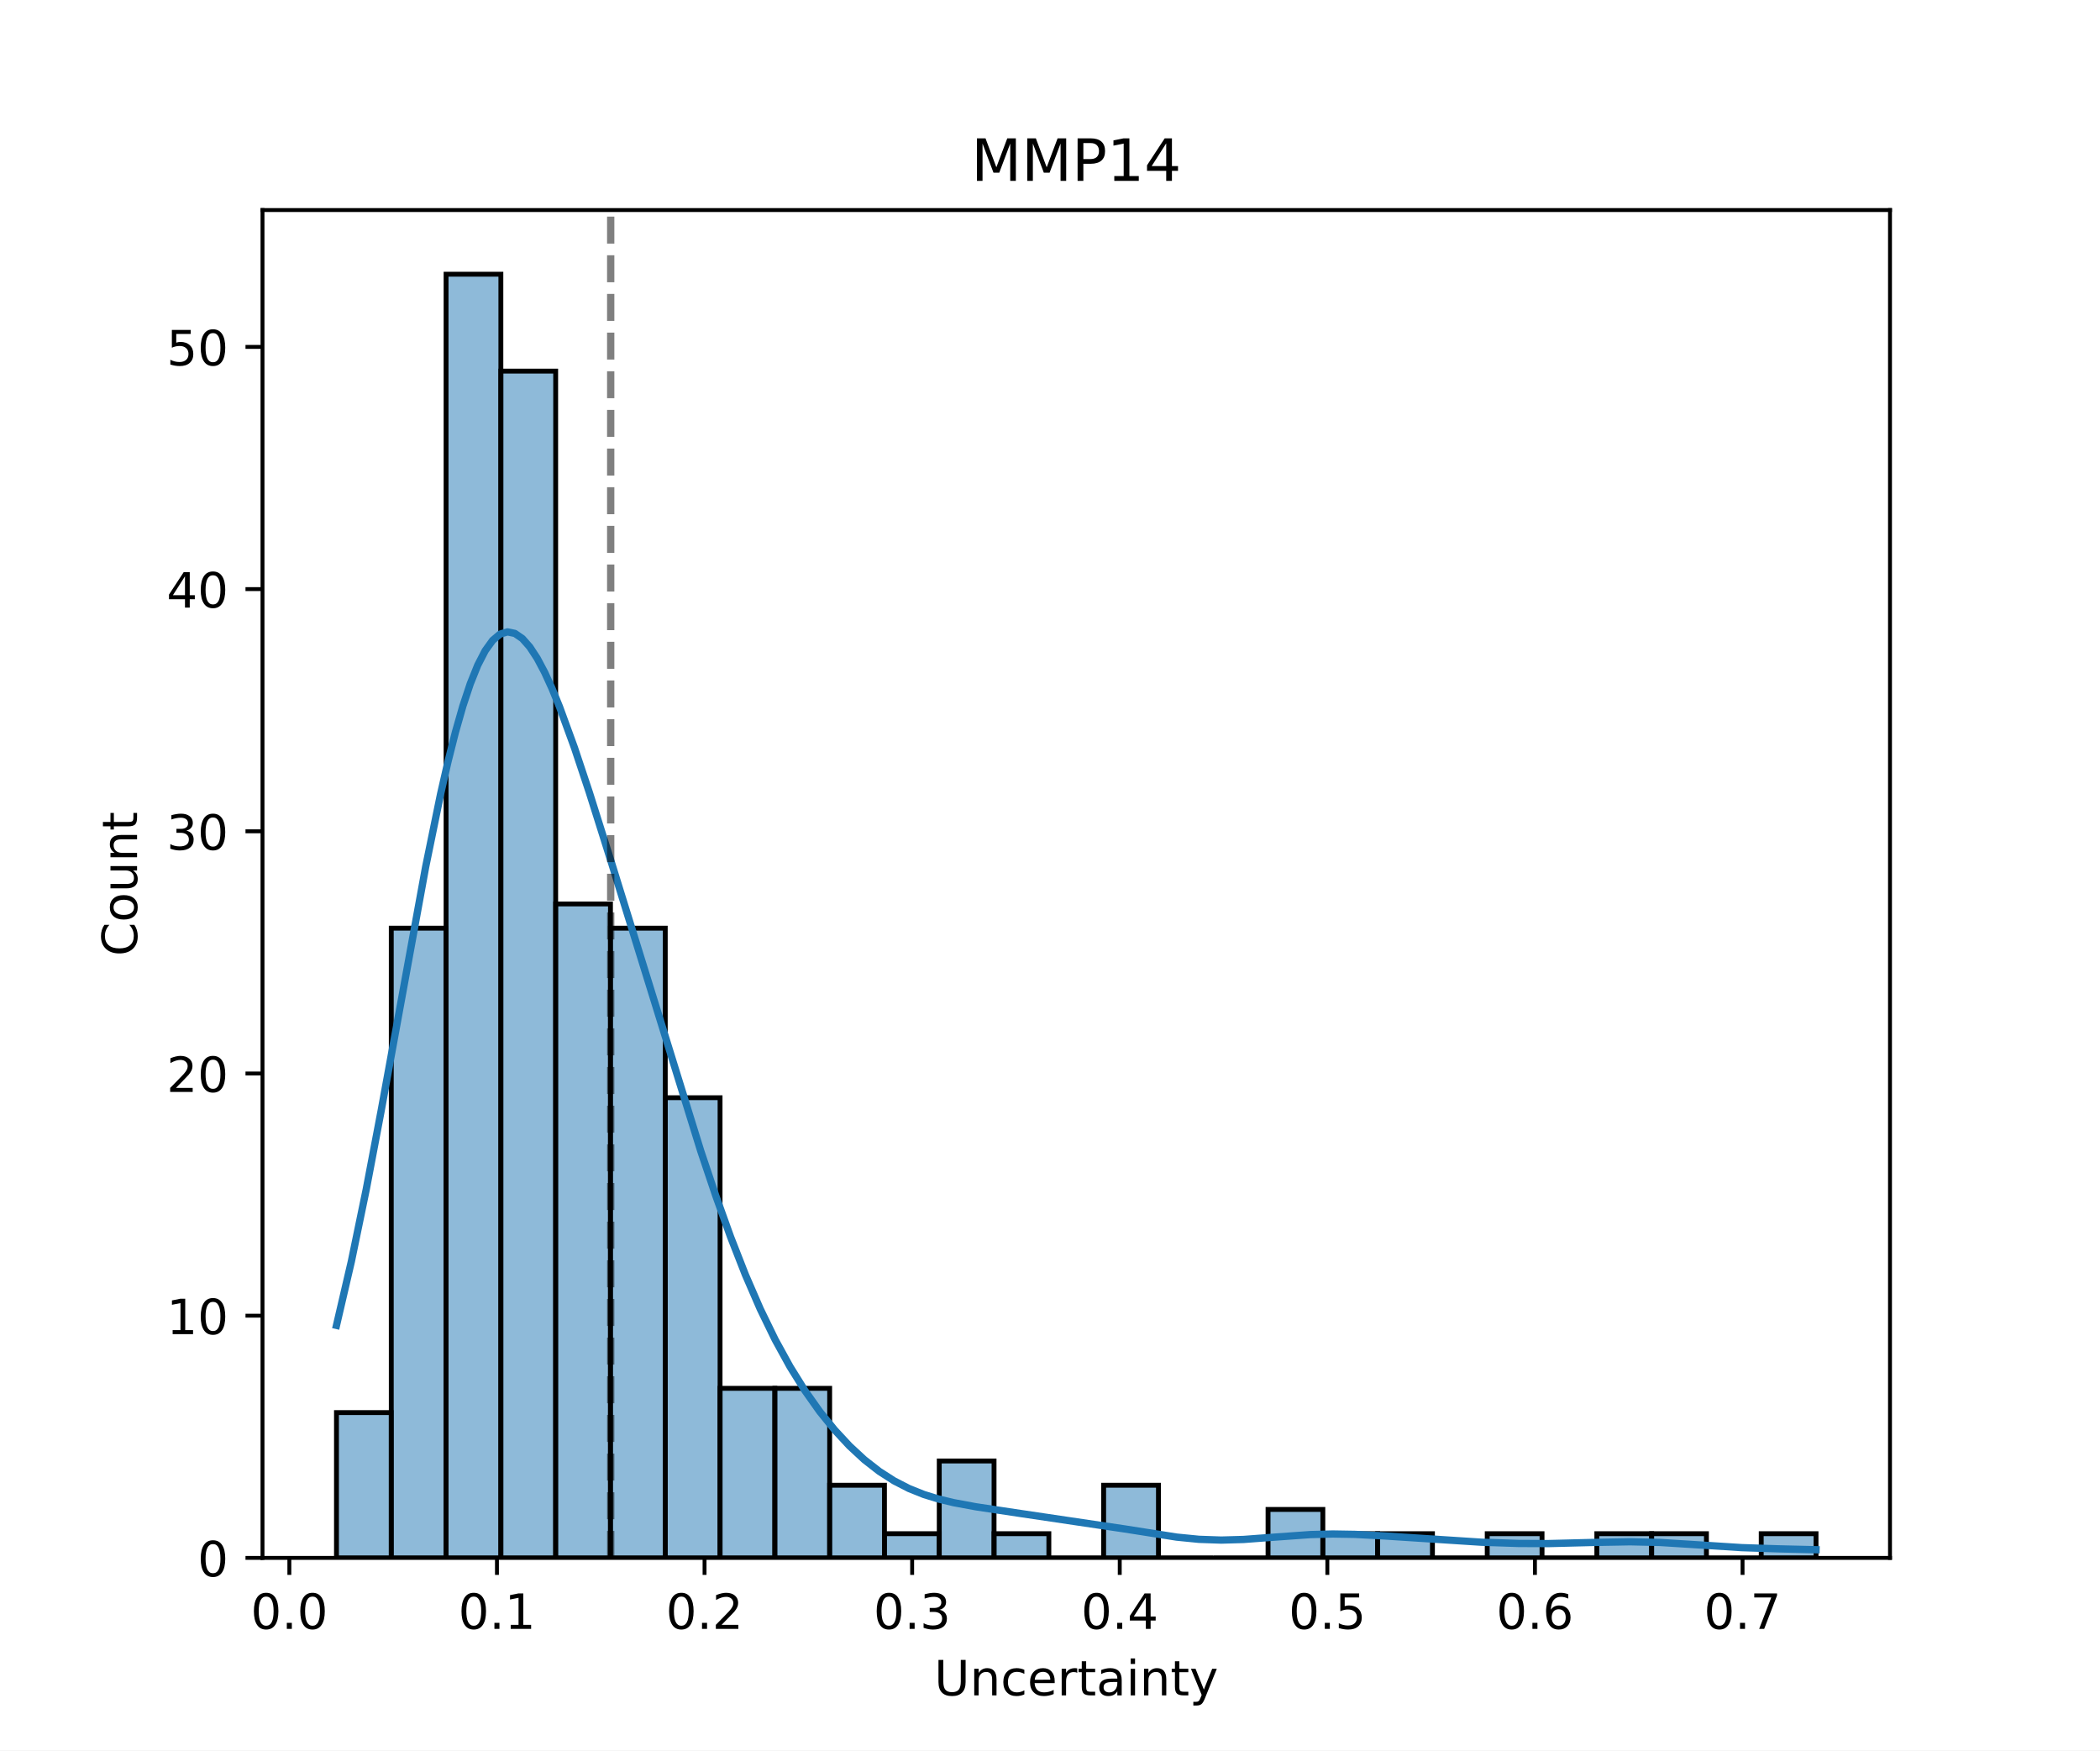
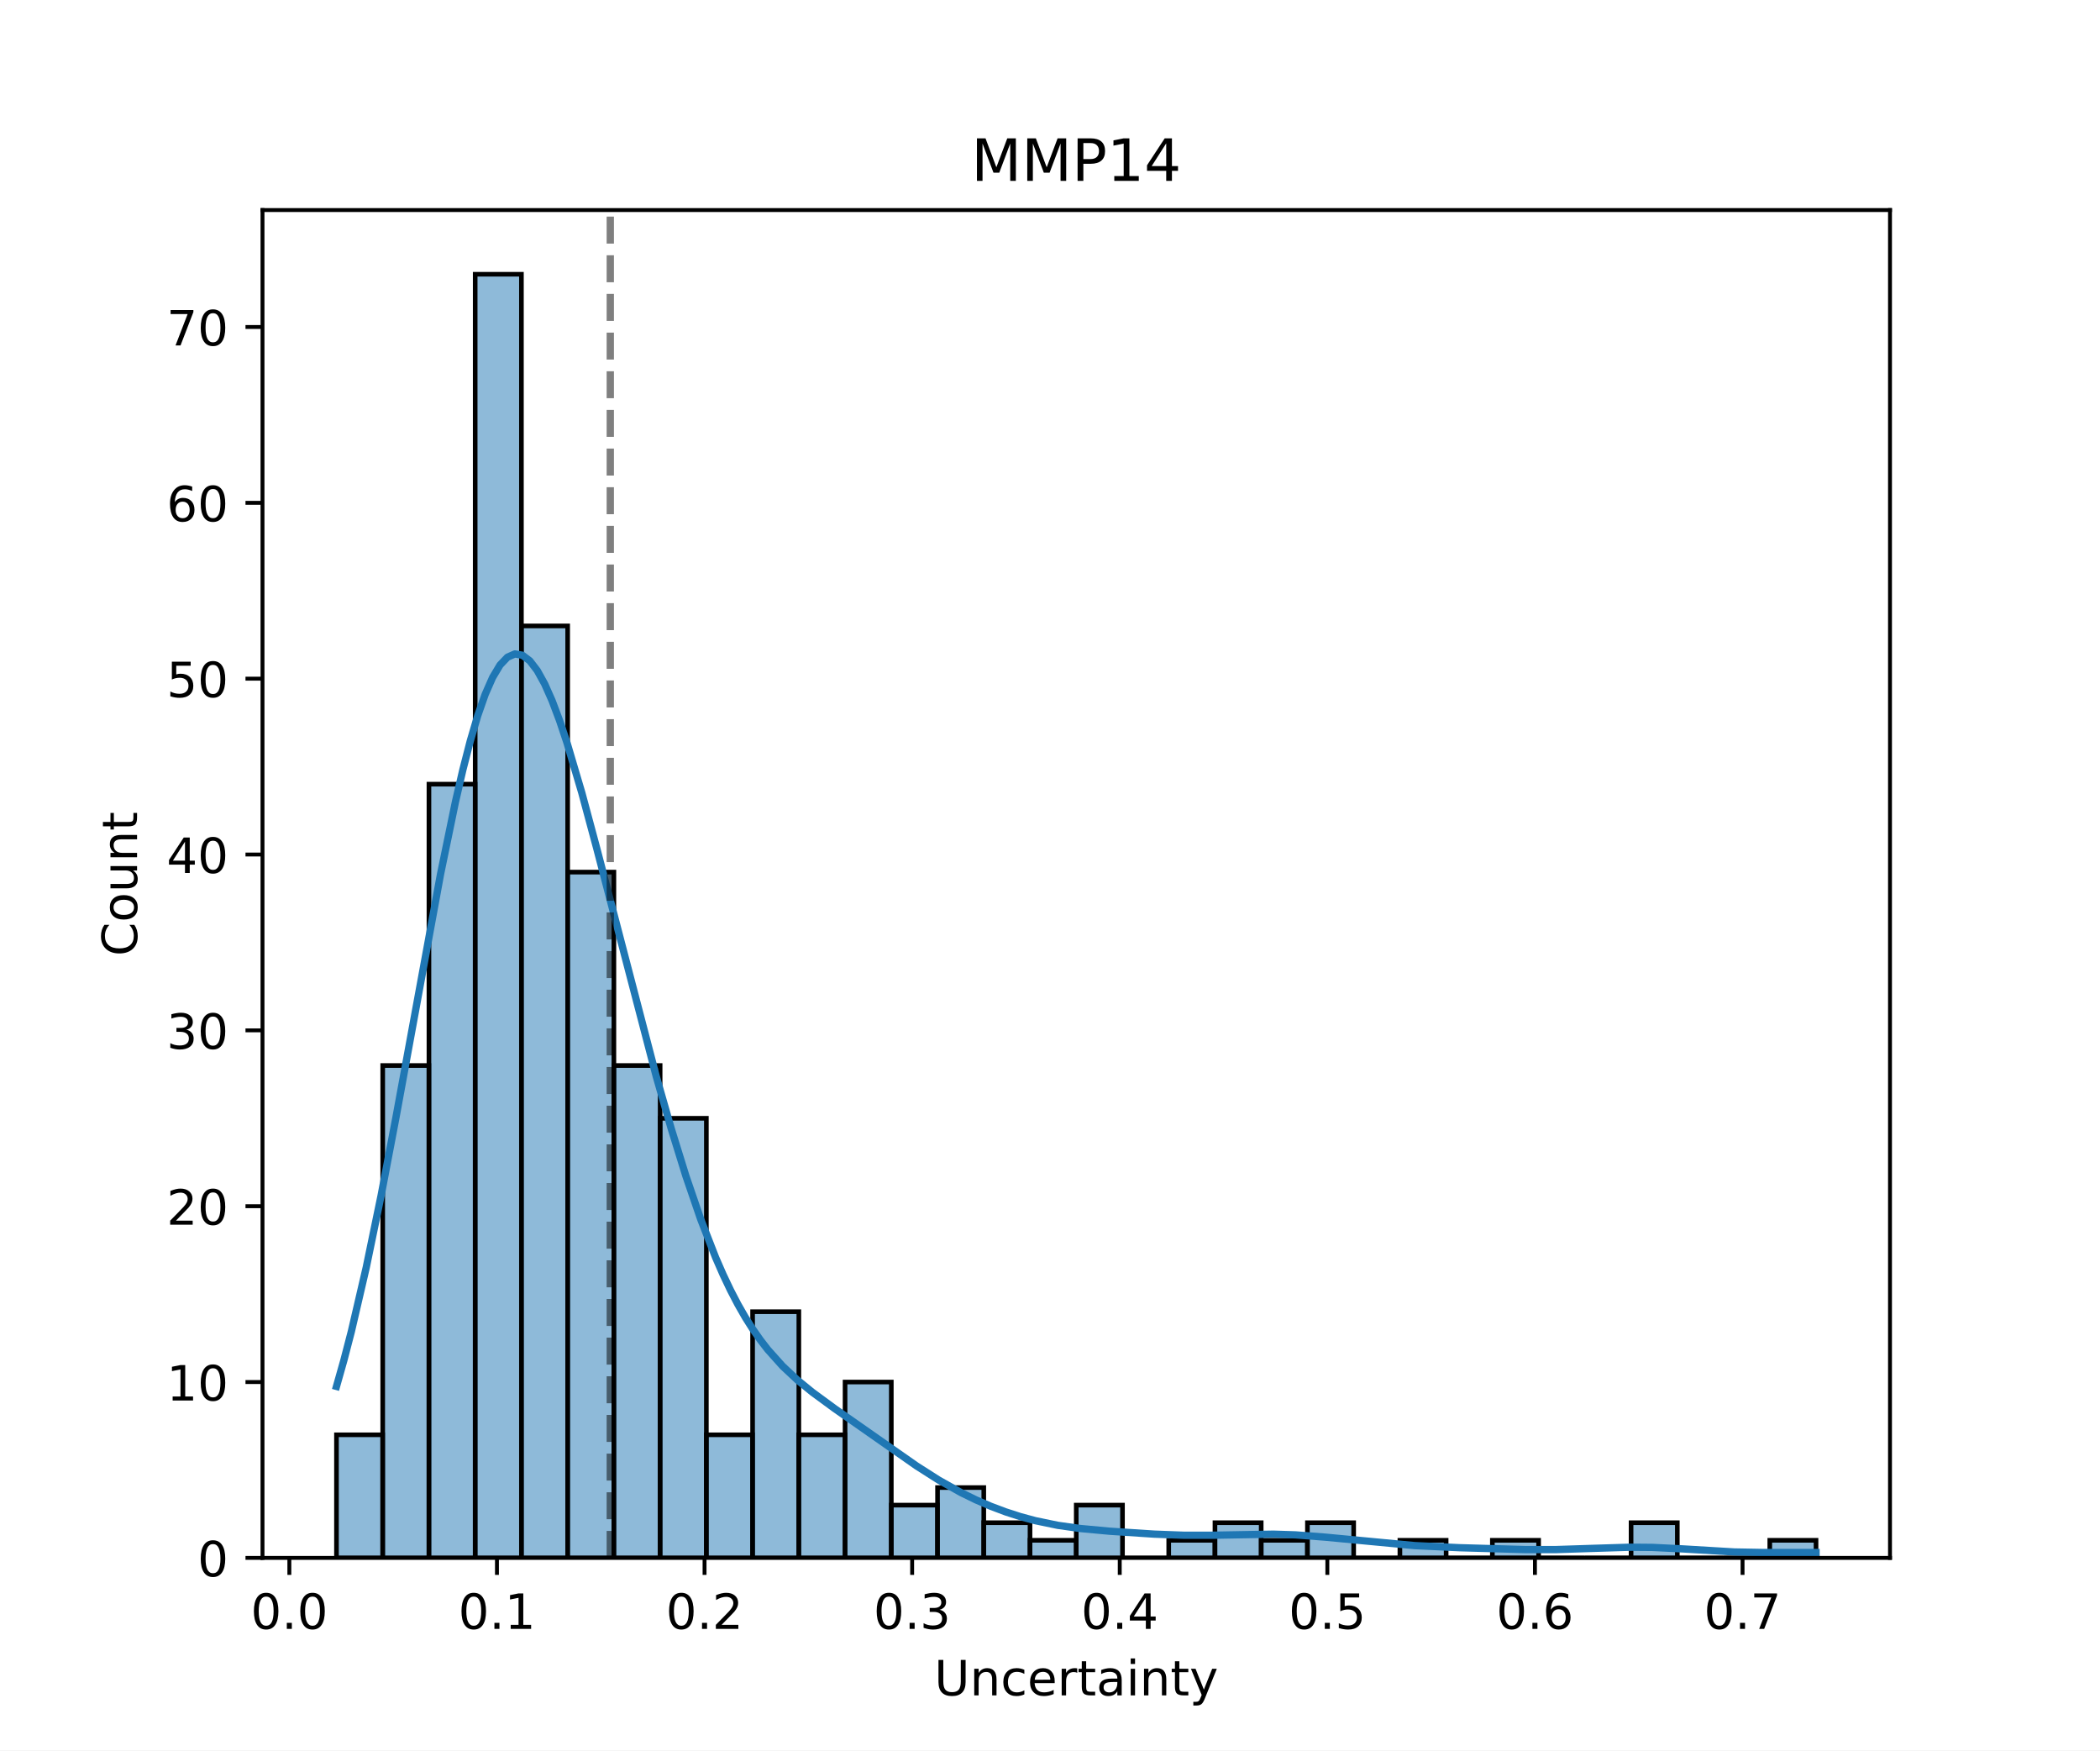
<svg xmlns="http://www.w3.org/2000/svg" xmlns:xlink="http://www.w3.org/1999/xlink" width="432pt" height="360pt" viewBox="0 0 432 360" version="1.1">
  <defs>
    <style type="text/css">*{stroke-linejoin: round; stroke-linecap: butt}</style>
  </defs>
  <g id="figure_1">
    <g id="patch_1">
      <path d="M 0 360  L 432 360  L 432 0  L 0 0  z " style="fill: #ffffff" />
    </g>
    <g id="axes_1">
      <g id="patch_2">
        <path d="M 54 320.4  L 388.8 320.4  L 388.8 43.2  L 54 43.2  z " style="fill: #ffffff" />
      </g>
      <g id="patch_3">
-         <path d="M 69.218 320.4  L 80.491 320.4  L 80.491 290.513  L 69.218 290.513  z " clip-path="url(#p282ab4bf42)" style="fill: #1f77b4; fill-opacity: 0.5; stroke: #000000; stroke-linejoin: miter" />
+         <path d="M 69.218 320.4  L 78.73 320.4  L 78.73 295.085  L 69.218 295.085  z " clip-path="url(#pe8df63bdbe)" style="fill: #1f77b4; fill-opacity: 0.5; stroke: #000000; stroke-width: 0.951; stroke-linejoin: miter" />
      </g>
      <g id="patch_4">
-         <path d="M 80.491 320.4  L 91.764 320.4  L 91.764 190.891  L 80.491 190.891  z " clip-path="url(#p282ab4bf42)" style="fill: #1f77b4; fill-opacity: 0.5; stroke: #000000; stroke-linejoin: miter" />
+         <path d="M 78.73 320.4  L 88.241 320.4  L 88.241 219.14  L 78.73 219.14  z " clip-path="url(#pe8df63bdbe)" style="fill: #1f77b4; fill-opacity: 0.5; stroke: #000000; stroke-width: 0.951; stroke-linejoin: miter" />
      </g>
      <g id="patch_5">
-         <path d="M 91.764 320.4  L 103.036 320.4  L 103.036 56.4  L 91.764 56.4  z " clip-path="url(#p282ab4bf42)" style="fill: #1f77b4; fill-opacity: 0.5; stroke: #000000; stroke-linejoin: miter" />
+         <path d="M 88.241 320.4  L 97.752 320.4  L 97.752 161.277  L 88.241 161.277  z " clip-path="url(#pe8df63bdbe)" style="fill: #1f77b4; fill-opacity: 0.5; stroke: #000000; stroke-width: 0.951; stroke-linejoin: miter" />
      </g>
      <g id="patch_6">
-         <path d="M 103.036 320.4  L 114.309 320.4  L 114.309 76.325  L 103.036 76.325  z " clip-path="url(#p282ab4bf42)" style="fill: #1f77b4; fill-opacity: 0.5; stroke: #000000; stroke-linejoin: miter" />
+         <path d="M 97.752 320.4  L 107.264 320.4  L 107.264 56.4  L 97.752 56.4  z " clip-path="url(#pe8df63bdbe)" style="fill: #1f77b4; fill-opacity: 0.5; stroke: #000000; stroke-width: 0.951; stroke-linejoin: miter" />
      </g>
      <g id="patch_7">
-         <path d="M 114.309 320.4  L 125.582 320.4  L 125.582 185.909  L 114.309 185.909  z " clip-path="url(#p282ab4bf42)" style="fill: #1f77b4; fill-opacity: 0.5; stroke: #000000; stroke-linejoin: miter" />
+         <path d="M 107.264 320.4  L 116.775 320.4  L 116.775 128.729  L 107.264 128.729  z " clip-path="url(#pe8df63bdbe)" style="fill: #1f77b4; fill-opacity: 0.5; stroke: #000000; stroke-width: 0.951; stroke-linejoin: miter" />
      </g>
      <g id="patch_8">
-         <path d="M 125.582 320.4  L 136.855 320.4  L 136.855 190.891  L 125.582 190.891  z " clip-path="url(#p282ab4bf42)" style="fill: #1f77b4; fill-opacity: 0.5; stroke: #000000; stroke-linejoin: miter" />
+         <path d="M 116.775 320.4  L 126.286 320.4  L 126.286 179.359  L 116.775 179.359  z " clip-path="url(#pe8df63bdbe)" style="fill: #1f77b4; fill-opacity: 0.5; stroke: #000000; stroke-width: 0.951; stroke-linejoin: miter" />
      </g>
      <g id="patch_9">
-         <path d="M 136.855 320.4  L 148.127 320.4  L 148.127 225.758  L 136.855 225.758  z " clip-path="url(#p282ab4bf42)" style="fill: #1f77b4; fill-opacity: 0.5; stroke: #000000; stroke-linejoin: miter" />
+         <path d="M 126.286 320.4  L 135.798 320.4  L 135.798 219.14  L 126.286 219.14  z " clip-path="url(#pe8df63bdbe)" style="fill: #1f77b4; fill-opacity: 0.5; stroke: #000000; stroke-width: 0.951; stroke-linejoin: miter" />
      </g>
      <g id="patch_10">
-         <path d="M 148.127 320.4  L 159.4 320.4  L 159.4 285.532  L 148.127 285.532  z " clip-path="url(#p282ab4bf42)" style="fill: #1f77b4; fill-opacity: 0.5; stroke: #000000; stroke-linejoin: miter" />
+         <path d="M 135.798 320.4  L 145.309 320.4  L 145.309 229.989  L 135.798 229.989  z " clip-path="url(#pe8df63bdbe)" style="fill: #1f77b4; fill-opacity: 0.5; stroke: #000000; stroke-width: 0.951; stroke-linejoin: miter" />
      </g>
      <g id="patch_11">
-         <path d="M 159.4 320.4  L 170.673 320.4  L 170.673 285.532  L 159.4 285.532  z " clip-path="url(#p282ab4bf42)" style="fill: #1f77b4; fill-opacity: 0.5; stroke: #000000; stroke-linejoin: miter" />
+         <path d="M 145.309 320.4  L 154.82 320.4  L 154.82 295.085  L 145.309 295.085  z " clip-path="url(#pe8df63bdbe)" style="fill: #1f77b4; fill-opacity: 0.5; stroke: #000000; stroke-width: 0.951; stroke-linejoin: miter" />
      </g>
      <g id="patch_12">
-         <path d="M 170.673 320.4  L 181.945 320.4  L 181.945 305.457  L 170.673 305.457  z " clip-path="url(#p282ab4bf42)" style="fill: #1f77b4; fill-opacity: 0.5; stroke: #000000; stroke-linejoin: miter" />
+         <path d="M 154.82 320.4  L 164.332 320.4  L 164.332 269.77  L 154.82 269.77  z " clip-path="url(#pe8df63bdbe)" style="fill: #1f77b4; fill-opacity: 0.5; stroke: #000000; stroke-width: 0.951; stroke-linejoin: miter" />
      </g>
      <g id="patch_13">
-         <path d="M 181.945 320.4  L 193.218 320.4  L 193.218 315.419  L 181.945 315.419  z " clip-path="url(#p282ab4bf42)" style="fill: #1f77b4; fill-opacity: 0.5; stroke: #000000; stroke-linejoin: miter" />
+         <path d="M 164.332 320.4  L 173.843 320.4  L 173.843 295.085  L 164.332 295.085  z " clip-path="url(#pe8df63bdbe)" style="fill: #1f77b4; fill-opacity: 0.5; stroke: #000000; stroke-width: 0.951; stroke-linejoin: miter" />
      </g>
      <g id="patch_14">
-         <path d="M 193.218 320.4  L 204.491 320.4  L 204.491 300.475  L 193.218 300.475  z " clip-path="url(#p282ab4bf42)" style="fill: #1f77b4; fill-opacity: 0.5; stroke: #000000; stroke-linejoin: miter" />
+         <path d="M 173.843 320.4  L 183.355 320.4  L 183.355 284.236  L 173.843 284.236  z " clip-path="url(#pe8df63bdbe)" style="fill: #1f77b4; fill-opacity: 0.5; stroke: #000000; stroke-width: 0.951; stroke-linejoin: miter" />
      </g>
      <g id="patch_15">
-         <path d="M 204.491 320.4  L 215.764 320.4  L 215.764 315.419  L 204.491 315.419  z " clip-path="url(#p282ab4bf42)" style="fill: #1f77b4; fill-opacity: 0.5; stroke: #000000; stroke-linejoin: miter" />
+         <path d="M 183.355 320.4  L 192.866 320.4  L 192.866 309.551  L 183.355 309.551  z " clip-path="url(#pe8df63bdbe)" style="fill: #1f77b4; fill-opacity: 0.5; stroke: #000000; stroke-width: 0.951; stroke-linejoin: miter" />
      </g>
      <g id="patch_16">
-         <path d="M 215.764 320.4  L 227.036 320.4  L 227.036 320.4  L 215.764 320.4  z " clip-path="url(#p282ab4bf42)" style="fill: #1f77b4; fill-opacity: 0.5; stroke: #000000; stroke-linejoin: miter" />
+         <path d="M 192.866 320.4  L 202.377 320.4  L 202.377 305.934  L 192.866 305.934  z " clip-path="url(#pe8df63bdbe)" style="fill: #1f77b4; fill-opacity: 0.5; stroke: #000000; stroke-width: 0.951; stroke-linejoin: miter" />
      </g>
      <g id="patch_17">
-         <path d="M 227.036 320.4  L 238.309 320.4  L 238.309 305.457  L 227.036 305.457  z " clip-path="url(#p282ab4bf42)" style="fill: #1f77b4; fill-opacity: 0.5; stroke: #000000; stroke-linejoin: miter" />
+         <path d="M 202.377 320.4  L 211.889 320.4  L 211.889 313.167  L 202.377 313.167  z " clip-path="url(#pe8df63bdbe)" style="fill: #1f77b4; fill-opacity: 0.5; stroke: #000000; stroke-width: 0.951; stroke-linejoin: miter" />
      </g>
      <g id="patch_18">
-         <path d="M 238.309 320.4  L 249.582 320.4  L 249.582 320.4  L 238.309 320.4  z " clip-path="url(#p282ab4bf42)" style="fill: #1f77b4; fill-opacity: 0.5; stroke: #000000; stroke-linejoin: miter" />
+         <path d="M 211.889 320.4  L 221.4 320.4  L 221.4 316.784  L 211.889 316.784  z " clip-path="url(#pe8df63bdbe)" style="fill: #1f77b4; fill-opacity: 0.5; stroke: #000000; stroke-width: 0.951; stroke-linejoin: miter" />
      </g>
      <g id="patch_19">
-         <path d="M 249.582 320.4  L 260.855 320.4  L 260.855 320.4  L 249.582 320.4  z " clip-path="url(#p282ab4bf42)" style="fill: #1f77b4; fill-opacity: 0.5; stroke: #000000; stroke-linejoin: miter" />
+         <path d="M 221.4 320.4  L 230.911 320.4  L 230.911 309.551  L 221.4 309.551  z " clip-path="url(#pe8df63bdbe)" style="fill: #1f77b4; fill-opacity: 0.5; stroke: #000000; stroke-width: 0.951; stroke-linejoin: miter" />
      </g>
      <g id="patch_20">
-         <path d="M 260.855 320.4  L 272.127 320.4  L 272.127 310.438  L 260.855 310.438  z " clip-path="url(#p282ab4bf42)" style="fill: #1f77b4; fill-opacity: 0.5; stroke: #000000; stroke-linejoin: miter" />
+         <path d="M 230.911 320.4  L 240.423 320.4  L 240.423 320.4  L 230.911 320.4  z " clip-path="url(#pe8df63bdbe)" style="fill: #1f77b4; fill-opacity: 0.5; stroke: #000000; stroke-width: 0.951; stroke-linejoin: miter" />
      </g>
      <g id="patch_21">
-         <path d="M 272.127 320.4  L 283.4 320.4  L 283.4 315.419  L 272.127 315.419  z " clip-path="url(#p282ab4bf42)" style="fill: #1f77b4; fill-opacity: 0.5; stroke: #000000; stroke-linejoin: miter" />
+         <path d="M 240.423 320.4  L 249.934 320.4  L 249.934 316.784  L 240.423 316.784  z " clip-path="url(#pe8df63bdbe)" style="fill: #1f77b4; fill-opacity: 0.5; stroke: #000000; stroke-width: 0.951; stroke-linejoin: miter" />
      </g>
      <g id="patch_22">
-         <path d="M 283.4 320.4  L 294.673 320.4  L 294.673 315.419  L 283.4 315.419  z " clip-path="url(#p282ab4bf42)" style="fill: #1f77b4; fill-opacity: 0.5; stroke: #000000; stroke-linejoin: miter" />
+         <path d="M 249.934 320.4  L 259.445 320.4  L 259.445 313.167  L 249.934 313.167  z " clip-path="url(#pe8df63bdbe)" style="fill: #1f77b4; fill-opacity: 0.5; stroke: #000000; stroke-width: 0.951; stroke-linejoin: miter" />
      </g>
      <g id="patch_23">
-         <path d="M 294.673 320.4  L 305.945 320.4  L 305.945 320.4  L 294.673 320.4  z " clip-path="url(#p282ab4bf42)" style="fill: #1f77b4; fill-opacity: 0.5; stroke: #000000; stroke-linejoin: miter" />
+         <path d="M 259.445 320.4  L 268.957 320.4  L 268.957 316.784  L 259.445 316.784  z " clip-path="url(#pe8df63bdbe)" style="fill: #1f77b4; fill-opacity: 0.5; stroke: #000000; stroke-width: 0.951; stroke-linejoin: miter" />
      </g>
      <g id="patch_24">
-         <path d="M 305.945 320.4  L 317.218 320.4  L 317.218 315.419  L 305.945 315.419  z " clip-path="url(#p282ab4bf42)" style="fill: #1f77b4; fill-opacity: 0.5; stroke: #000000; stroke-linejoin: miter" />
+         <path d="M 268.957 320.4  L 278.468 320.4  L 278.468 313.167  L 268.957 313.167  z " clip-path="url(#pe8df63bdbe)" style="fill: #1f77b4; fill-opacity: 0.5; stroke: #000000; stroke-width: 0.951; stroke-linejoin: miter" />
      </g>
      <g id="patch_25">
-         <path d="M 317.218 320.4  L 328.491 320.4  L 328.491 320.4  L 317.218 320.4  z " clip-path="url(#p282ab4bf42)" style="fill: #1f77b4; fill-opacity: 0.5; stroke: #000000; stroke-linejoin: miter" />
+         <path d="M 278.468 320.4  L 287.98 320.4  L 287.98 320.4  L 278.468 320.4  z " clip-path="url(#pe8df63bdbe)" style="fill: #1f77b4; fill-opacity: 0.5; stroke: #000000; stroke-width: 0.951; stroke-linejoin: miter" />
      </g>
      <g id="patch_26">
-         <path d="M 328.491 320.4  L 339.764 320.4  L 339.764 315.419  L 328.491 315.419  z " clip-path="url(#p282ab4bf42)" style="fill: #1f77b4; fill-opacity: 0.5; stroke: #000000; stroke-linejoin: miter" />
+         <path d="M 287.98 320.4  L 297.491 320.4  L 297.491 316.784  L 287.98 316.784  z " clip-path="url(#pe8df63bdbe)" style="fill: #1f77b4; fill-opacity: 0.5; stroke: #000000; stroke-width: 0.951; stroke-linejoin: miter" />
      </g>
      <g id="patch_27">
-         <path d="M 339.764 320.4  L 351.036 320.4  L 351.036 315.419  L 339.764 315.419  z " clip-path="url(#p282ab4bf42)" style="fill: #1f77b4; fill-opacity: 0.5; stroke: #000000; stroke-linejoin: miter" />
+         <path d="M 297.491 320.4  L 307.002 320.4  L 307.002 320.4  L 297.491 320.4  z " clip-path="url(#pe8df63bdbe)" style="fill: #1f77b4; fill-opacity: 0.5; stroke: #000000; stroke-width: 0.951; stroke-linejoin: miter" />
      </g>
      <g id="patch_28">
-         <path d="M 351.036 320.4  L 362.309 320.4  L 362.309 320.4  L 351.036 320.4  z " clip-path="url(#p282ab4bf42)" style="fill: #1f77b4; fill-opacity: 0.5; stroke: #000000; stroke-linejoin: miter" />
+         <path d="M 307.002 320.4  L 316.514 320.4  L 316.514 316.784  L 307.002 316.784  z " clip-path="url(#pe8df63bdbe)" style="fill: #1f77b4; fill-opacity: 0.5; stroke: #000000; stroke-width: 0.951; stroke-linejoin: miter" />
      </g>
      <g id="patch_29">
-         <path d="M 362.309 320.4  L 373.582 320.4  L 373.582 315.419  L 362.309 315.419  z " clip-path="url(#p282ab4bf42)" style="fill: #1f77b4; fill-opacity: 0.5; stroke: #000000; stroke-linejoin: miter" />
+         <path d="M 316.514 320.4  L 326.025 320.4  L 326.025 320.4  L 316.514 320.4  z " clip-path="url(#pe8df63bdbe)" style="fill: #1f77b4; fill-opacity: 0.5; stroke: #000000; stroke-width: 0.951; stroke-linejoin: miter" />
+       </g>
+       <g id="patch_30">
+         <path d="M 326.025 320.4  L 335.536 320.4  L 335.536 320.4  L 326.025 320.4  z " clip-path="url(#pe8df63bdbe)" style="fill: #1f77b4; fill-opacity: 0.5; stroke: #000000; stroke-width: 0.951; stroke-linejoin: miter" />
+       </g>
+       <g id="patch_31">
+         <path d="M 335.536 320.4  L 345.048 320.4  L 345.048 313.167  L 335.536 313.167  z " clip-path="url(#pe8df63bdbe)" style="fill: #1f77b4; fill-opacity: 0.5; stroke: #000000; stroke-width: 0.951; stroke-linejoin: miter" />
+       </g>
+       <g id="patch_32">
+         <path d="M 345.048 320.4  L 354.559 320.4  L 354.559 320.4  L 345.048 320.4  z " clip-path="url(#pe8df63bdbe)" style="fill: #1f77b4; fill-opacity: 0.5; stroke: #000000; stroke-width: 0.951; stroke-linejoin: miter" />
+       </g>
+       <g id="patch_33">
+         <path d="M 354.559 320.4  L 364.07 320.4  L 364.07 320.4  L 354.559 320.4  z " clip-path="url(#pe8df63bdbe)" style="fill: #1f77b4; fill-opacity: 0.5; stroke: #000000; stroke-width: 0.951; stroke-linejoin: miter" />
+       </g>
+       <g id="patch_34">
+         <path d="M 364.07 320.4  L 373.582 320.4  L 373.582 316.784  L 364.07 316.784  z " clip-path="url(#pe8df63bdbe)" style="fill: #1f77b4; fill-opacity: 0.5; stroke: #000000; stroke-width: 0.951; stroke-linejoin: miter" />
      </g>
      <g id="matplotlib.axis_1">
        <g id="xtick_1">
          <g id="line2d_1">
            <defs>
-               <path id="m0004b522f9" d="M 0 0  L 0 3.5  " style="stroke: #000000; stroke-width: 0.8" />
+               <path id="m08db5b2765" d="M 0 0  L 0 3.5  " style="stroke: #000000; stroke-width: 0.8" />
            </defs>
            <g>
-               <use xlink:href="#m0004b522f9" x="59.524" y="320.4" style="stroke: #000000; stroke-width: 0.8" />
+               <use xlink:href="#m08db5b2765" x="59.524" y="320.4" style="stroke: #000000; stroke-width: 0.8" />
            </g>
          </g>
          <g id="text_1">
            <g transform="translate(51.57226 334.9984) scale(0.1 -0.1)">
              <defs>
                <path id="DejaVuSans-30" d="M 2034 4250  Q 1547 4250 1301 3770  Q 1056 3291 1056 2328  Q 1056 1369 1301 889  Q 1547 409 2034 409  Q 2525 409 2770 889  Q 3016 1369 3016 2328  Q 3016 3291 2770 3770  Q 2525 4250 2034 4250  z M 2034 4750  Q 2819 4750 3233 4129  Q 3647 3509 3647 2328  Q 3647 1150 3233 529  Q 2819 -91 2034 -91  Q 1250 -91 836 529  Q 422 1150 422 2328  Q 422 3509 836 4129  Q 1250 4750 2034 4750  z " transform="scale(0.015625)" />
                <path id="DejaVuSans-2e" d="M 684 794  L 1344 794  L 1344 0  L 684 0  L 684 794  z " transform="scale(0.015625)" />
              </defs>
              <use xlink:href="#DejaVuSans-30" />
              <use xlink:href="#DejaVuSans-2e" transform="translate(63.62305 0)" />
              <use xlink:href="#DejaVuSans-30" transform="translate(95.41016 0)" />
            </g>
          </g>
        </g>
        <g id="xtick_2">
          <g id="line2d_2">
            <g>
-               <use xlink:href="#m0004b522f9" x="102.23" y="320.4" style="stroke: #000000; stroke-width: 0.8" />
+               <use xlink:href="#m08db5b2765" x="102.23" y="320.4" style="stroke: #000000; stroke-width: 0.8" />
            </g>
          </g>
          <g id="text_2">
            <g transform="translate(94.27837 334.9984) scale(0.1 -0.1)">
              <defs>
                <path id="DejaVuSans-31" d="M 794 531  L 1825 531  L 1825 4091  L 703 3866  L 703 4441  L 1819 4666  L 2450 4666  L 2450 531  L 3481 531  L 3481 0  L 794 0  L 794 531  z " transform="scale(0.015625)" />
              </defs>
              <use xlink:href="#DejaVuSans-30" />
              <use xlink:href="#DejaVuSans-2e" transform="translate(63.62305 0)" />
              <use xlink:href="#DejaVuSans-31" transform="translate(95.41016 0)" />
            </g>
          </g>
        </g>
        <g id="xtick_3">
          <g id="line2d_3">
            <g>
-               <use xlink:href="#m0004b522f9" x="144.936" y="320.4" style="stroke: #000000; stroke-width: 0.8" />
+               <use xlink:href="#m08db5b2765" x="144.936" y="320.4" style="stroke: #000000; stroke-width: 0.8" />
            </g>
          </g>
          <g id="text_3">
            <g transform="translate(136.9845 334.9984) scale(0.1 -0.1)">
              <defs>
                <path id="DejaVuSans-32" d="M 1228 531  L 3431 531  L 3431 0  L 469 0  L 469 531  Q 828 903 1448 1529  Q 2069 2156 2228 2338  Q 2531 2678 2651 2914  Q 2772 3150 2772 3378  Q 2772 3750 2511 3984  Q 2250 4219 1831 4219  Q 1534 4219 1204 4116  Q 875 4013 500 3803  L 500 4441  Q 881 4594 1212 4672  Q 1544 4750 1819 4750  Q 2544 4750 2975 4387  Q 3406 4025 3406 3419  Q 3406 3131 3298 2873  Q 3191 2616 2906 2266  Q 2828 2175 2409 1742  Q 1991 1309 1228 531  z " transform="scale(0.015625)" />
              </defs>
              <use xlink:href="#DejaVuSans-30" />
              <use xlink:href="#DejaVuSans-2e" transform="translate(63.62305 0)" />
              <use xlink:href="#DejaVuSans-32" transform="translate(95.41016 0)" />
            </g>
          </g>
        </g>
        <g id="xtick_4">
          <g id="line2d_4">
            <g>
-               <use xlink:href="#m0004b522f9" x="187.642" y="320.4" style="stroke: #000000; stroke-width: 0.8" />
+               <use xlink:href="#m08db5b2765" x="187.642" y="320.4" style="stroke: #000000; stroke-width: 0.8" />
            </g>
          </g>
          <g id="text_4">
            <g transform="translate(179.6906 334.9984) scale(0.1 -0.1)">
              <defs>
                <path id="DejaVuSans-33" d="M 2597 2516  Q 3050 2419 3304 2112  Q 3559 1806 3559 1356  Q 3559 666 3084 287  Q 2609 -91 1734 -91  Q 1441 -91 1130 -33  Q 819 25 488 141  L 488 750  Q 750 597 1062 519  Q 1375 441 1716 441  Q 2309 441 2620 675  Q 2931 909 2931 1356  Q 2931 1769 2642 2001  Q 2353 2234 1838 2234  L 1294 2234  L 1294 2753  L 1863 2753  Q 2328 2753 2575 2939  Q 2822 3125 2822 3475  Q 2822 3834 2567 4026  Q 2313 4219 1838 4219  Q 1578 4219 1281 4162  Q 984 4106 628 3988  L 628 4550  Q 988 4650 1302 4700  Q 1616 4750 1894 4750  Q 2613 4750 3031 4423  Q 3450 4097 3450 3541  Q 3450 3153 3228 2886  Q 3006 2619 2597 2516  z " transform="scale(0.015625)" />
              </defs>
              <use xlink:href="#DejaVuSans-30" />
              <use xlink:href="#DejaVuSans-2e" transform="translate(63.62305 0)" />
              <use xlink:href="#DejaVuSans-33" transform="translate(95.41016 0)" />
            </g>
          </g>
        </g>
        <g id="xtick_5">
          <g id="line2d_5">
            <g>
-               <use xlink:href="#m0004b522f9" x="230.348" y="320.4" style="stroke: #000000; stroke-width: 0.8" />
+               <use xlink:href="#m08db5b2765" x="230.348" y="320.4" style="stroke: #000000; stroke-width: 0.8" />
            </g>
          </g>
          <g id="text_5">
            <g transform="translate(222.3967 334.9984) scale(0.1 -0.1)">
              <defs>
                <path id="DejaVuSans-34" d="M 2419 4116  L 825 1625  L 2419 1625  L 2419 4116  z M 2253 4666  L 3047 4666  L 3047 1625  L 3713 1625  L 3713 1100  L 3047 1100  L 3047 0  L 2419 0  L 2419 1100  L 313 1100  L 313 1709  L 2253 4666  z " transform="scale(0.015625)" />
              </defs>
              <use xlink:href="#DejaVuSans-30" />
              <use xlink:href="#DejaVuSans-2e" transform="translate(63.62305 0)" />
              <use xlink:href="#DejaVuSans-34" transform="translate(95.41016 0)" />
            </g>
          </g>
        </g>
        <g id="xtick_6">
          <g id="line2d_6">
            <g>
-               <use xlink:href="#m0004b522f9" x="273.054" y="320.4" style="stroke: #000000; stroke-width: 0.8" />
+               <use xlink:href="#m08db5b2765" x="273.054" y="320.4" style="stroke: #000000; stroke-width: 0.8" />
            </g>
          </g>
          <g id="text_6">
            <g transform="translate(265.1028 334.9984) scale(0.1 -0.1)">
              <defs>
                <path id="DejaVuSans-35" d="M 691 4666  L 3169 4666  L 3169 4134  L 1269 4134  L 1269 2991  Q 1406 3038 1543 3061  Q 1681 3084 1819 3084  Q 2600 3084 3056 2656  Q 3513 2228 3513 1497  Q 3513 744 3044 326  Q 2575 -91 1722 -91  Q 1428 -91 1123 -41  Q 819 9 494 109  L 494 744  Q 775 591 1075 516  Q 1375 441 1709 441  Q 2250 441 2565 725  Q 2881 1009 2881 1497  Q 2881 1984 2565 2268  Q 2250 2553 1709 2553  Q 1456 2553 1204 2497  Q 953 2441 691 2322  L 691 4666  z " transform="scale(0.015625)" />
              </defs>
              <use xlink:href="#DejaVuSans-30" />
              <use xlink:href="#DejaVuSans-2e" transform="translate(63.62305 0)" />
              <use xlink:href="#DejaVuSans-35" transform="translate(95.41016 0)" />
            </g>
          </g>
        </g>
        <g id="xtick_7">
          <g id="line2d_7">
            <g>
-               <use xlink:href="#m0004b522f9" x="315.76" y="320.4" style="stroke: #000000; stroke-width: 0.8" />
+               <use xlink:href="#m08db5b2765" x="315.76" y="320.4" style="stroke: #000000; stroke-width: 0.8" />
            </g>
          </g>
          <g id="text_7">
            <g transform="translate(307.8089 334.9984) scale(0.1 -0.1)">
              <defs>
                <path id="DejaVuSans-36" d="M 2113 2584  Q 1688 2584 1439 2293  Q 1191 2003 1191 1497  Q 1191 994 1439 701  Q 1688 409 2113 409  Q 2538 409 2786 701  Q 3034 994 3034 1497  Q 3034 2003 2786 2293  Q 2538 2584 2113 2584  z M 3366 4563  L 3366 3988  Q 3128 4100 2886 4159  Q 2644 4219 2406 4219  Q 1781 4219 1451 3797  Q 1122 3375 1075 2522  Q 1259 2794 1537 2939  Q 1816 3084 2150 3084  Q 2853 3084 3261 2657  Q 3669 2231 3669 1497  Q 3669 778 3244 343  Q 2819 -91 2113 -91  Q 1303 -91 875 529  Q 447 1150 447 2328  Q 447 3434 972 4092  Q 1497 4750 2381 4750  Q 2619 4750 2861 4703  Q 3103 4656 3366 4563  z " transform="scale(0.015625)" />
              </defs>
              <use xlink:href="#DejaVuSans-30" />
              <use xlink:href="#DejaVuSans-2e" transform="translate(63.62305 0)" />
              <use xlink:href="#DejaVuSans-36" transform="translate(95.41016 0)" />
            </g>
          </g>
        </g>
        <g id="xtick_8">
          <g id="line2d_8">
            <g>
-               <use xlink:href="#m0004b522f9" x="358.467" y="320.4" style="stroke: #000000; stroke-width: 0.8" />
+               <use xlink:href="#m08db5b2765" x="358.467" y="320.4" style="stroke: #000000; stroke-width: 0.8" />
            </g>
          </g>
          <g id="text_8">
            <g transform="translate(350.515 334.9984) scale(0.1 -0.1)">
              <defs>
                <path id="DejaVuSans-37" d="M 525 4666  L 3525 4666  L 3525 4397  L 1831 0  L 1172 0  L 2766 4134  L 525 4134  L 525 4666  z " transform="scale(0.015625)" />
              </defs>
              <use xlink:href="#DejaVuSans-30" />
              <use xlink:href="#DejaVuSans-2e" transform="translate(63.62305 0)" />
              <use xlink:href="#DejaVuSans-37" transform="translate(95.41016 0)" />
            </g>
          </g>
        </g>
        <g id="text_9">
          <g transform="translate(192.1891 348.6766) scale(0.1 -0.1)">
            <defs>
              <path id="DejaVuSans-55" d="M 556 4666  L 1191 4666  L 1191 1831  Q 1191 1081 1462 751  Q 1734 422 2344 422  Q 2950 422 3222 751  Q 3494 1081 3494 1831  L 3494 4666  L 4128 4666  L 4128 1753  Q 4128 841 3676 375  Q 3225 -91 2344 -91  Q 1459 -91 1007 375  Q 556 841 556 1753  L 556 4666  z " transform="scale(0.015625)" />
              <path id="DejaVuSans-6e" d="M 3513 2113  L 3513 0  L 2938 0  L 2938 2094  Q 2938 2591 2744 2837  Q 2550 3084 2163 3084  Q 1697 3084 1428 2787  Q 1159 2491 1159 1978  L 1159 0  L 581 0  L 581 3500  L 1159 3500  L 1159 2956  Q 1366 3272 1645 3428  Q 1925 3584 2291 3584  Q 2894 3584 3203 3211  Q 3513 2838 3513 2113  z " transform="scale(0.015625)" />
              <path id="DejaVuSans-63" d="M 3122 3366  L 3122 2828  Q 2878 2963 2633 3030  Q 2388 3097 2138 3097  Q 1578 3097 1268 2742  Q 959 2388 959 1747  Q 959 1106 1268 751  Q 1578 397 2138 397  Q 2388 397 2633 464  Q 2878 531 3122 666  L 3122 134  Q 2881 22 2623 -34  Q 2366 -91 2075 -91  Q 1284 -91 818 406  Q 353 903 353 1747  Q 353 2603 823 3093  Q 1294 3584 2113 3584  Q 2378 3584 2631 3529  Q 2884 3475 3122 3366  z " transform="scale(0.015625)" />
              <path id="DejaVuSans-65" d="M 3597 1894  L 3597 1613  L 953 1613  Q 991 1019 1311 708  Q 1631 397 2203 397  Q 2534 397 2845 478  Q 3156 559 3463 722  L 3463 178  Q 3153 47 2828 -22  Q 2503 -91 2169 -91  Q 1331 -91 842 396  Q 353 884 353 1716  Q 353 2575 817 3079  Q 1281 3584 2069 3584  Q 2775 3584 3186 3129  Q 3597 2675 3597 1894  z M 3022 2063  Q 3016 2534 2758 2815  Q 2500 3097 2075 3097  Q 1594 3097 1305 2825  Q 1016 2553 972 2059  L 3022 2063  z " transform="scale(0.015625)" />
              <path id="DejaVuSans-72" d="M 2631 2963  Q 2534 3019 2420 3045  Q 2306 3072 2169 3072  Q 1681 3072 1420 2755  Q 1159 2438 1159 1844  L 1159 0  L 581 0  L 581 3500  L 1159 3500  L 1159 2956  Q 1341 3275 1631 3429  Q 1922 3584 2338 3584  Q 2397 3584 2469 3576  Q 2541 3569 2628 3553  L 2631 2963  z " transform="scale(0.015625)" />
              <path id="DejaVuSans-74" d="M 1172 4494  L 1172 3500  L 2356 3500  L 2356 3053  L 1172 3053  L 1172 1153  Q 1172 725 1289 603  Q 1406 481 1766 481  L 2356 481  L 2356 0  L 1766 0  Q 1100 0 847 248  Q 594 497 594 1153  L 594 3053  L 172 3053  L 172 3500  L 594 3500  L 594 4494  L 1172 4494  z " transform="scale(0.015625)" />
              <path id="DejaVuSans-61" d="M 2194 1759  Q 1497 1759 1228 1600  Q 959 1441 959 1056  Q 959 750 1161 570  Q 1363 391 1709 391  Q 2188 391 2477 730  Q 2766 1069 2766 1631  L 2766 1759  L 2194 1759  z M 3341 1997  L 3341 0  L 2766 0  L 2766 531  Q 2569 213 2275 61  Q 1981 -91 1556 -91  Q 1019 -91 701 211  Q 384 513 384 1019  Q 384 1609 779 1909  Q 1175 2209 1959 2209  L 2766 2209  L 2766 2266  Q 2766 2663 2505 2880  Q 2244 3097 1772 3097  Q 1472 3097 1187 3025  Q 903 2953 641 2809  L 641 3341  Q 956 3463 1253 3523  Q 1550 3584 1831 3584  Q 2591 3584 2966 3190  Q 3341 2797 3341 1997  z " transform="scale(0.015625)" />
              <path id="DejaVuSans-69" d="M 603 3500  L 1178 3500  L 1178 0  L 603 0  L 603 3500  z M 603 4863  L 1178 4863  L 1178 4134  L 603 4134  L 603 4863  z " transform="scale(0.015625)" />
              <path id="DejaVuSans-79" d="M 2059 -325  Q 1816 -950 1584 -1140  Q 1353 -1331 966 -1331  L 506 -1331  L 506 -850  L 844 -850  Q 1081 -850 1212 -737  Q 1344 -625 1503 -206  L 1606 56  L 191 3500  L 800 3500  L 1894 763  L 2988 3500  L 3597 3500  L 2059 -325  z " transform="scale(0.015625)" />
            </defs>
            <use xlink:href="#DejaVuSans-55" />
            <use xlink:href="#DejaVuSans-6e" transform="translate(73.19336 0)" />
            <use xlink:href="#DejaVuSans-63" transform="translate(136.5723 0)" />
            <use xlink:href="#DejaVuSans-65" transform="translate(191.5527 0)" />
            <use xlink:href="#DejaVuSans-72" transform="translate(253.0762 0)" />
            <use xlink:href="#DejaVuSans-74" transform="translate(294.1895 0)" />
            <use xlink:href="#DejaVuSans-61" transform="translate(333.3984 0)" />
            <use xlink:href="#DejaVuSans-69" transform="translate(394.6777 0)" />
            <use xlink:href="#DejaVuSans-6e" transform="translate(422.4609 0)" />
            <use xlink:href="#DejaVuSans-74" transform="translate(485.8398 0)" />
            <use xlink:href="#DejaVuSans-79" transform="translate(525.0488 0)" />
          </g>
        </g>
      </g>
      <g id="matplotlib.axis_2">
        <g id="ytick_1">
          <g id="line2d_9">
            <defs>
-               <path id="m704ace9c8b" d="M 0 0  L -3.5 0  " style="stroke: #000000; stroke-width: 0.8" />
+               <path id="m1156386a56" d="M 0 0  L -3.5 0  " style="stroke: #000000; stroke-width: 0.8" />
            </defs>
            <g>
-               <use xlink:href="#m704ace9c8b" x="54" y="320.4" style="stroke: #000000; stroke-width: 0.8" />
+               <use xlink:href="#m1156386a56" x="54" y="320.4" style="stroke: #000000; stroke-width: 0.8" />
            </g>
          </g>
          <g id="text_10">
            <g transform="translate(40.6375 324.1992) scale(0.1 -0.1)">
              <use xlink:href="#DejaVuSans-30" />
            </g>
          </g>
        </g>
        <g id="ytick_2">
          <g id="line2d_10">
            <g>
-               <use xlink:href="#m704ace9c8b" x="54" y="270.589" style="stroke: #000000; stroke-width: 0.8" />
+               <use xlink:href="#m1156386a56" x="54" y="284.236" style="stroke: #000000; stroke-width: 0.8" />
            </g>
          </g>
          <g id="text_11">
-             <g transform="translate(34.275 274.3879) scale(0.1 -0.1)">
+             <g transform="translate(34.275 288.0348) scale(0.1 -0.1)">
              <use xlink:href="#DejaVuSans-31" />
              <use xlink:href="#DejaVuSans-30" transform="translate(63.62305 0)" />
            </g>
          </g>
        </g>
        <g id="ytick_3">
          <g id="line2d_11">
            <g>
-               <use xlink:href="#m704ace9c8b" x="54" y="220.777" style="stroke: #000000; stroke-width: 0.8" />
+               <use xlink:href="#m1156386a56" x="54" y="248.071" style="stroke: #000000; stroke-width: 0.8" />
            </g>
          </g>
          <g id="text_12">
-             <g transform="translate(34.275 224.5766) scale(0.1 -0.1)">
+             <g transform="translate(34.275 251.8705) scale(0.1 -0.1)">
              <use xlink:href="#DejaVuSans-32" />
              <use xlink:href="#DejaVuSans-30" transform="translate(63.62305 0)" />
            </g>
          </g>
        </g>
        <g id="ytick_4">
          <g id="line2d_12">
            <g>
-               <use xlink:href="#m704ace9c8b" x="54" y="170.966" style="stroke: #000000; stroke-width: 0.8" />
+               <use xlink:href="#m1156386a56" x="54" y="211.907" style="stroke: #000000; stroke-width: 0.8" />
            </g>
          </g>
          <g id="text_13">
-             <g transform="translate(34.275 174.7653) scale(0.1 -0.1)">
+             <g transform="translate(34.275 215.7061) scale(0.1 -0.1)">
              <use xlink:href="#DejaVuSans-33" />
              <use xlink:href="#DejaVuSans-30" transform="translate(63.62305 0)" />
            </g>
          </g>
        </g>
        <g id="ytick_5">
          <g id="line2d_13">
            <g>
-               <use xlink:href="#m704ace9c8b" x="54" y="121.155" style="stroke: #000000; stroke-width: 0.8" />
+               <use xlink:href="#m1156386a56" x="54" y="175.742" style="stroke: #000000; stroke-width: 0.8" />
            </g>
          </g>
          <g id="text_14">
-             <g transform="translate(34.275 124.9539) scale(0.1 -0.1)">
+             <g transform="translate(34.275 179.5417) scale(0.1 -0.1)">
              <use xlink:href="#DejaVuSans-34" />
              <use xlink:href="#DejaVuSans-30" transform="translate(63.62305 0)" />
            </g>
          </g>
        </g>
        <g id="ytick_6">
          <g id="line2d_14">
            <g>
-               <use xlink:href="#m704ace9c8b" x="54" y="71.343" style="stroke: #000000; stroke-width: 0.8" />
+               <use xlink:href="#m1156386a56" x="54" y="139.578" style="stroke: #000000; stroke-width: 0.8" />
            </g>
          </g>
          <g id="text_15">
-             <g transform="translate(34.275 75.14262) scale(0.1 -0.1)">
+             <g transform="translate(34.275 143.3773) scale(0.1 -0.1)">
              <use xlink:href="#DejaVuSans-35" />
              <use xlink:href="#DejaVuSans-30" transform="translate(63.62305 0)" />
            </g>
          </g>
        </g>
-         <g id="text_16">
+         <g id="ytick_7">
+           <g id="line2d_15">
+             <g>
+               <use xlink:href="#m1156386a56" x="54" y="103.414" style="stroke: #000000; stroke-width: 0.8" />
+             </g>
+           </g>
+           <g id="text_16">
+             <g transform="translate(34.275 107.2129) scale(0.1 -0.1)">
+               <use xlink:href="#DejaVuSans-36" />
+               <use xlink:href="#DejaVuSans-30" transform="translate(63.62305 0)" />
+             </g>
+           </g>
+         </g>
+         <g id="ytick_8">
+           <g id="line2d_16">
+             <g>
+               <use xlink:href="#m1156386a56" x="54" y="67.249" style="stroke: #000000; stroke-width: 0.8" />
+             </g>
+           </g>
+           <g id="text_17">
+             <g transform="translate(34.275 71.04853) scale(0.1 -0.1)">
+               <use xlink:href="#DejaVuSans-37" />
+               <use xlink:href="#DejaVuSans-30" transform="translate(63.62305 0)" />
+             </g>
+           </g>
+         </g>
+         <g id="text_18">
          <g transform="translate(28.19531 196.6484) rotate(-90) scale(0.1 -0.1)">
            <defs>
              <path id="DejaVuSans-43" d="M 4122 4306  L 4122 3641  Q 3803 3938 3442 4084  Q 3081 4231 2675 4231  Q 1875 4231 1450 3742  Q 1025 3253 1025 2328  Q 1025 1406 1450 917  Q 1875 428 2675 428  Q 3081 428 3442 575  Q 3803 722 4122 1019  L 4122 359  Q 3791 134 3420 21  Q 3050 -91 2638 -91  Q 1578 -91 968 557  Q 359 1206 359 2328  Q 359 3453 968 4101  Q 1578 4750 2638 4750  Q 3056 4750 3426 4639  Q 3797 4528 4122 4306  z " transform="scale(0.015625)" />
              <path id="DejaVuSans-6f" d="M 1959 3097  Q 1497 3097 1228 2736  Q 959 2375 959 1747  Q 959 1119 1226 758  Q 1494 397 1959 397  Q 2419 397 2687 759  Q 2956 1122 2956 1747  Q 2956 2369 2687 2733  Q 2419 3097 1959 3097  z M 1959 3584  Q 2709 3584 3137 3096  Q 3566 2609 3566 1747  Q 3566 888 3137 398  Q 2709 -91 1959 -91  Q 1206 -91 779 398  Q 353 888 353 1747  Q 353 2609 779 3096  Q 1206 3584 1959 3584  z " transform="scale(0.015625)" />
              <path id="DejaVuSans-75" d="M 544 1381  L 544 3500  L 1119 3500  L 1119 1403  Q 1119 906 1312 657  Q 1506 409 1894 409  Q 2359 409 2629 706  Q 2900 1003 2900 1516  L 2900 3500  L 3475 3500  L 3475 0  L 2900 0  L 2900 538  Q 2691 219 2414 64  Q 2138 -91 1772 -91  Q 1169 -91 856 284  Q 544 659 544 1381  z M 1991 3584  L 1991 3584  z " transform="scale(0.015625)" />
            </defs>
            <use xlink:href="#DejaVuSans-43" />
            <use xlink:href="#DejaVuSans-6f" transform="translate(69.82422 0)" />
            <use xlink:href="#DejaVuSans-75" transform="translate(131.0059 0)" />
            <use xlink:href="#DejaVuSans-6e" transform="translate(194.3848 0)" />
            <use xlink:href="#DejaVuSans-74" transform="translate(257.7637 0)" />
          </g>
        </g>
      </g>
-       <g id="line2d_15">
-         <path d="M 69.218 272.583  L 72.277 259.442  L 75.336 244.628  L 78.395 228.508  L 87.572 178.243  L 90.631 163.319  L 92.16 156.63  L 93.69 150.569  L 95.219 145.207  L 96.749 140.603  L 98.278 136.802  L 99.807 133.833  L 101.337 131.707  L 102.866 130.421  L 104.396 129.954  L 105.925 130.272  L 107.455 131.325  L 108.984 133.057  L 110.514 135.399  L 112.043 138.281  L 113.573 141.627  L 115.102 145.366  L 118.161 153.744  L 121.22 162.931  L 125.808 177.481  L 144.162 236.744  L 147.221 245.846  L 150.28 254.359  L 153.339 262.172  L 156.398 269.224  L 159.457 275.512  L 162.516 281.076  L 165.575 285.981  L 168.633 290.296  L 171.692 294.082  L 174.751 297.377  L 177.81 300.209  L 180.869 302.596  L 183.928 304.559  L 186.987 306.13  L 190.046 307.357  L 193.105 308.303  L 196.164 309.036  L 200.752 309.887  L 209.929 311.266  L 231.342 314.443  L 242.048 316.125  L 246.636 316.579  L 251.225 316.738  L 255.813 316.608  L 261.931 316.151  L 269.578 315.604  L 274.167 315.486  L 278.755 315.563  L 284.873 315.89  L 304.756 317.175  L 312.403 317.431  L 318.521 317.456  L 327.698 317.224  L 335.345 317.083  L 341.463 317.223  L 349.11 317.702  L 358.287 318.289  L 365.934 318.542  L 373.582 318.721  L 373.582 318.721  " clip-path="url(#p282ab4bf42)" style="fill: none; stroke: #1f77b4; stroke-width: 1.5; stroke-linecap: square" />
-       </g>
-       <g id="line2d_16">
-         <path d="M 125.632 320.4  L 125.632 43.2  " clip-path="url(#p282ab4bf42)" style="fill: none; stroke-dasharray: 5.55,2.4; stroke-dashoffset: 0; stroke: #000000; stroke-opacity: 0.5; stroke-width: 1.5" />
-       </g>
-       <g id="patch_30">
+       <g id="line2d_17">
+         <path d="M 69.218 285.132  L 70.748 279.726  L 72.277 273.839  L 75.336 260.683  L 78.395 245.885  L 81.454 229.813  L 90.631 179.746  L 93.69 164.916  L 95.219 158.308  L 96.749 152.366  L 98.278 147.175  L 99.807 142.81  L 101.337 139.327  L 102.866 136.768  L 104.396 135.155  L 105.925 134.489  L 107.455 134.752  L 108.984 135.906  L 110.514 137.898  L 112.043 140.659  L 113.573 144.11  L 115.102 148.165  L 116.632 152.735  L 119.691 163.064  L 122.749 174.438  L 134.985 221.317  L 138.044 231.999  L 141.103 241.879  L 144.162 250.801  L 147.221 258.644  L 148.75 262.142  L 150.28 265.355  L 151.809 268.291  L 153.339 270.961  L 154.868 273.379  L 156.398 275.565  L 157.927 277.541  L 160.986 280.958  L 164.045 283.824  L 167.104 286.32  L 171.692 289.69  L 188.516 301.466  L 193.105 304.392  L 197.693 306.965  L 200.752 308.46  L 203.811 309.781  L 206.87 310.933  L 209.929 311.921  L 212.988 312.748  L 217.576 313.698  L 222.165 314.348  L 228.283 314.914  L 237.459 315.513  L 243.577 315.742  L 249.695 315.735  L 261.931 315.519  L 266.519 315.666  L 272.637 316.136  L 290.991 317.87  L 300.167 318.303  L 313.933 318.694  L 320.051 318.689  L 327.698 318.442  L 335.345 318.205  L 339.934 318.244  L 346.051 318.544  L 356.758 319.18  L 362.876 319.293  L 373.582 319.292  L 373.582 319.292  " clip-path="url(#pe8df63bdbe)" style="fill: none; stroke: #1f77b4; stroke-width: 1.5; stroke-linecap: square" />
+       </g>
+       <g id="line2d_18">
+         <path d="M 125.545 320.4  L 125.545 43.2  " clip-path="url(#pe8df63bdbe)" style="fill: none; stroke-dasharray: 5.55,2.4; stroke-dashoffset: 0; stroke: #000000; stroke-opacity: 0.5; stroke-width: 1.5" />
+       </g>
+       <g id="patch_35">
        <path d="M 54 320.4  L 54 43.2  " style="fill: none; stroke: #000000; stroke-width: 0.8; stroke-linejoin: miter; stroke-linecap: square" />
      </g>
-       <g id="patch_31">
+       <g id="patch_36">
        <path d="M 388.8 320.4  L 388.8 43.2  " style="fill: none; stroke: #000000; stroke-width: 0.8; stroke-linejoin: miter; stroke-linecap: square" />
      </g>
-       <g id="patch_32">
+       <g id="patch_37">
        <path d="M 54 320.4  L 388.8 320.4  " style="fill: none; stroke: #000000; stroke-width: 0.8; stroke-linejoin: miter; stroke-linecap: square" />
      </g>
-       <g id="patch_33">
+       <g id="patch_38">
        <path d="M 54 43.2  L 388.8 43.2  " style="fill: none; stroke: #000000; stroke-width: 0.8; stroke-linejoin: miter; stroke-linecap: square" />
      </g>
-       <g id="text_17">
+       <g id="text_19">
        <g transform="translate(199.7934 37.2) scale(0.12 -0.12)">
          <defs>
            <path id="DejaVuSans-4d" d="M 628 4666  L 1569 4666  L 2759 1491  L 3956 4666  L 4897 4666  L 4897 0  L 4281 0  L 4281 4097  L 3078 897  L 2444 897  L 1241 4097  L 1241 0  L 628 0  L 628 4666  z " transform="scale(0.015625)" />
            <path id="DejaVuSans-50" d="M 1259 4147  L 1259 2394  L 2053 2394  Q 2494 2394 2734 2622  Q 2975 2850 2975 3272  Q 2975 3691 2734 3919  Q 2494 4147 2053 4147  L 1259 4147  z M 628 4666  L 2053 4666  Q 2838 4666 3239 4311  Q 3641 3956 3641 3272  Q 3641 2581 3239 2228  Q 2838 1875 2053 1875  L 1259 1875  L 1259 0  L 628 0  L 628 4666  z " transform="scale(0.015625)" />
          </defs>
          <use xlink:href="#DejaVuSans-4d" />
          <use xlink:href="#DejaVuSans-4d" transform="translate(86.2793 0)" />
          <use xlink:href="#DejaVuSans-50" transform="translate(172.5586 0)" />
          <use xlink:href="#DejaVuSans-31" transform="translate(232.8613 0)" />
          <use xlink:href="#DejaVuSans-34" transform="translate(296.4844 0)" />
        </g>
      </g>
    </g>
  </g>
  <defs>
-     <clipPath id="p282ab4bf42">
+     <clipPath id="pe8df63bdbe">
      <rect x="54" y="43.2" width="334.8" height="277.2" />
    </clipPath>
  </defs>
</svg>
